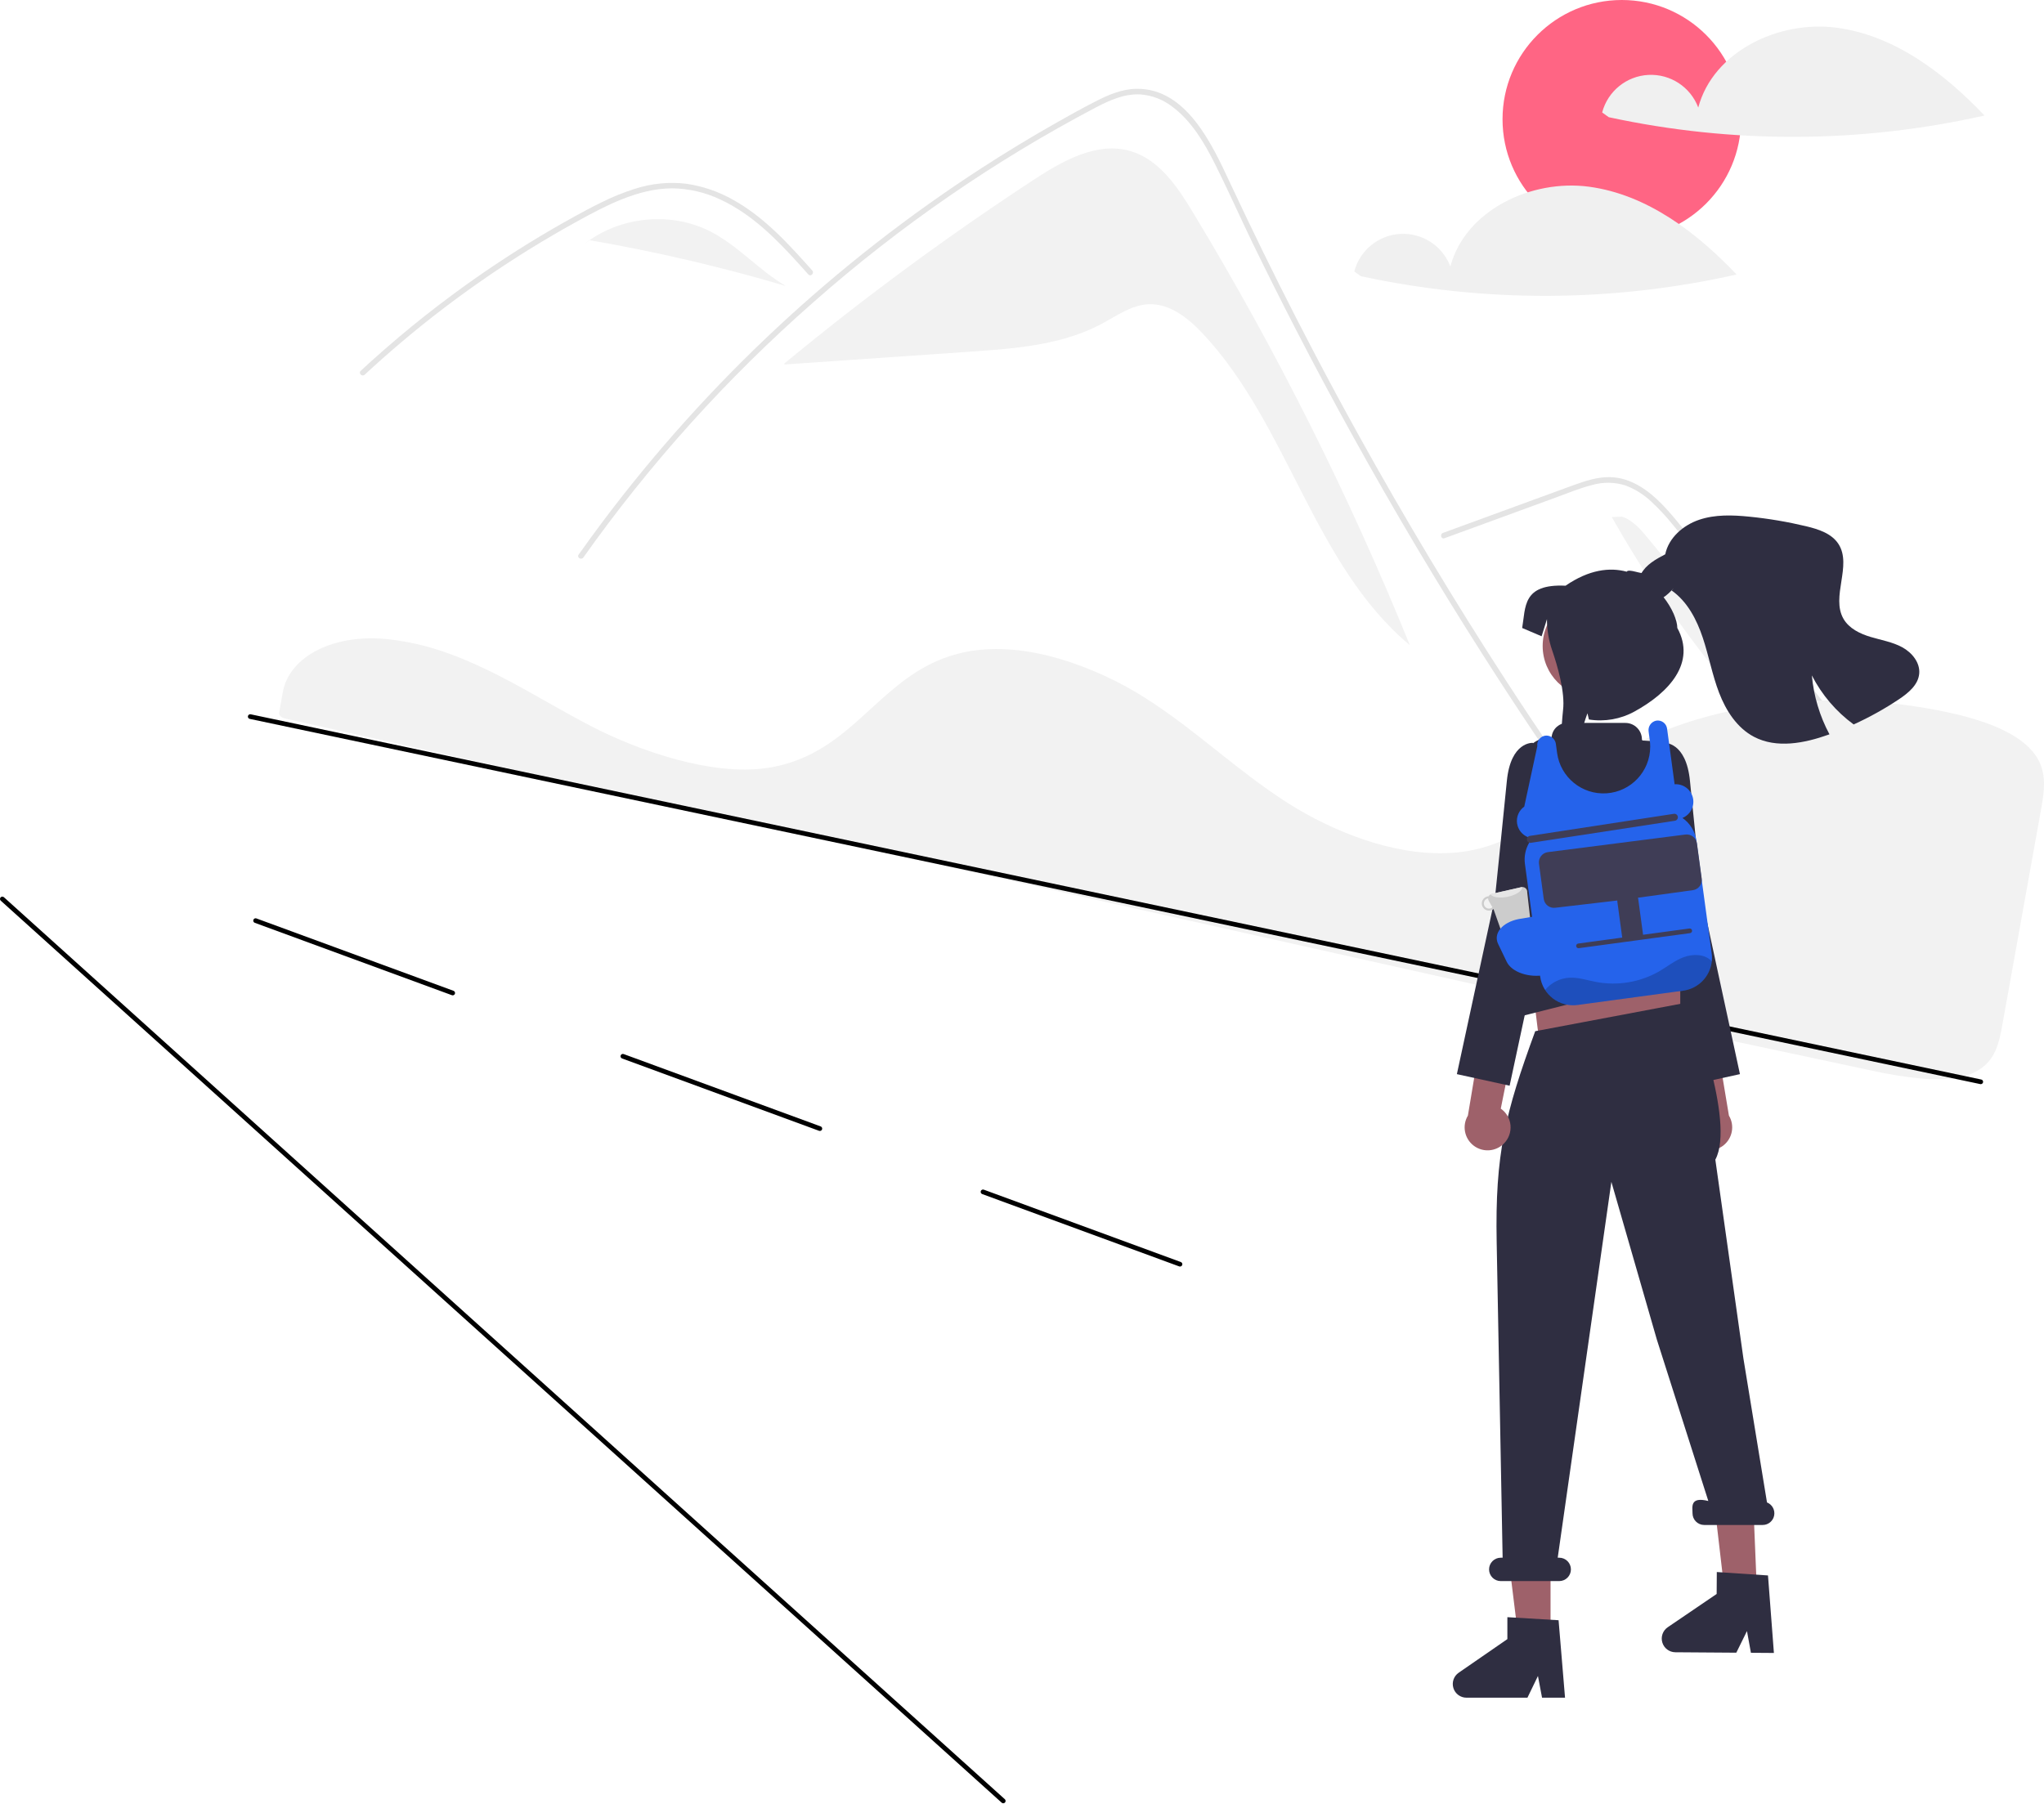
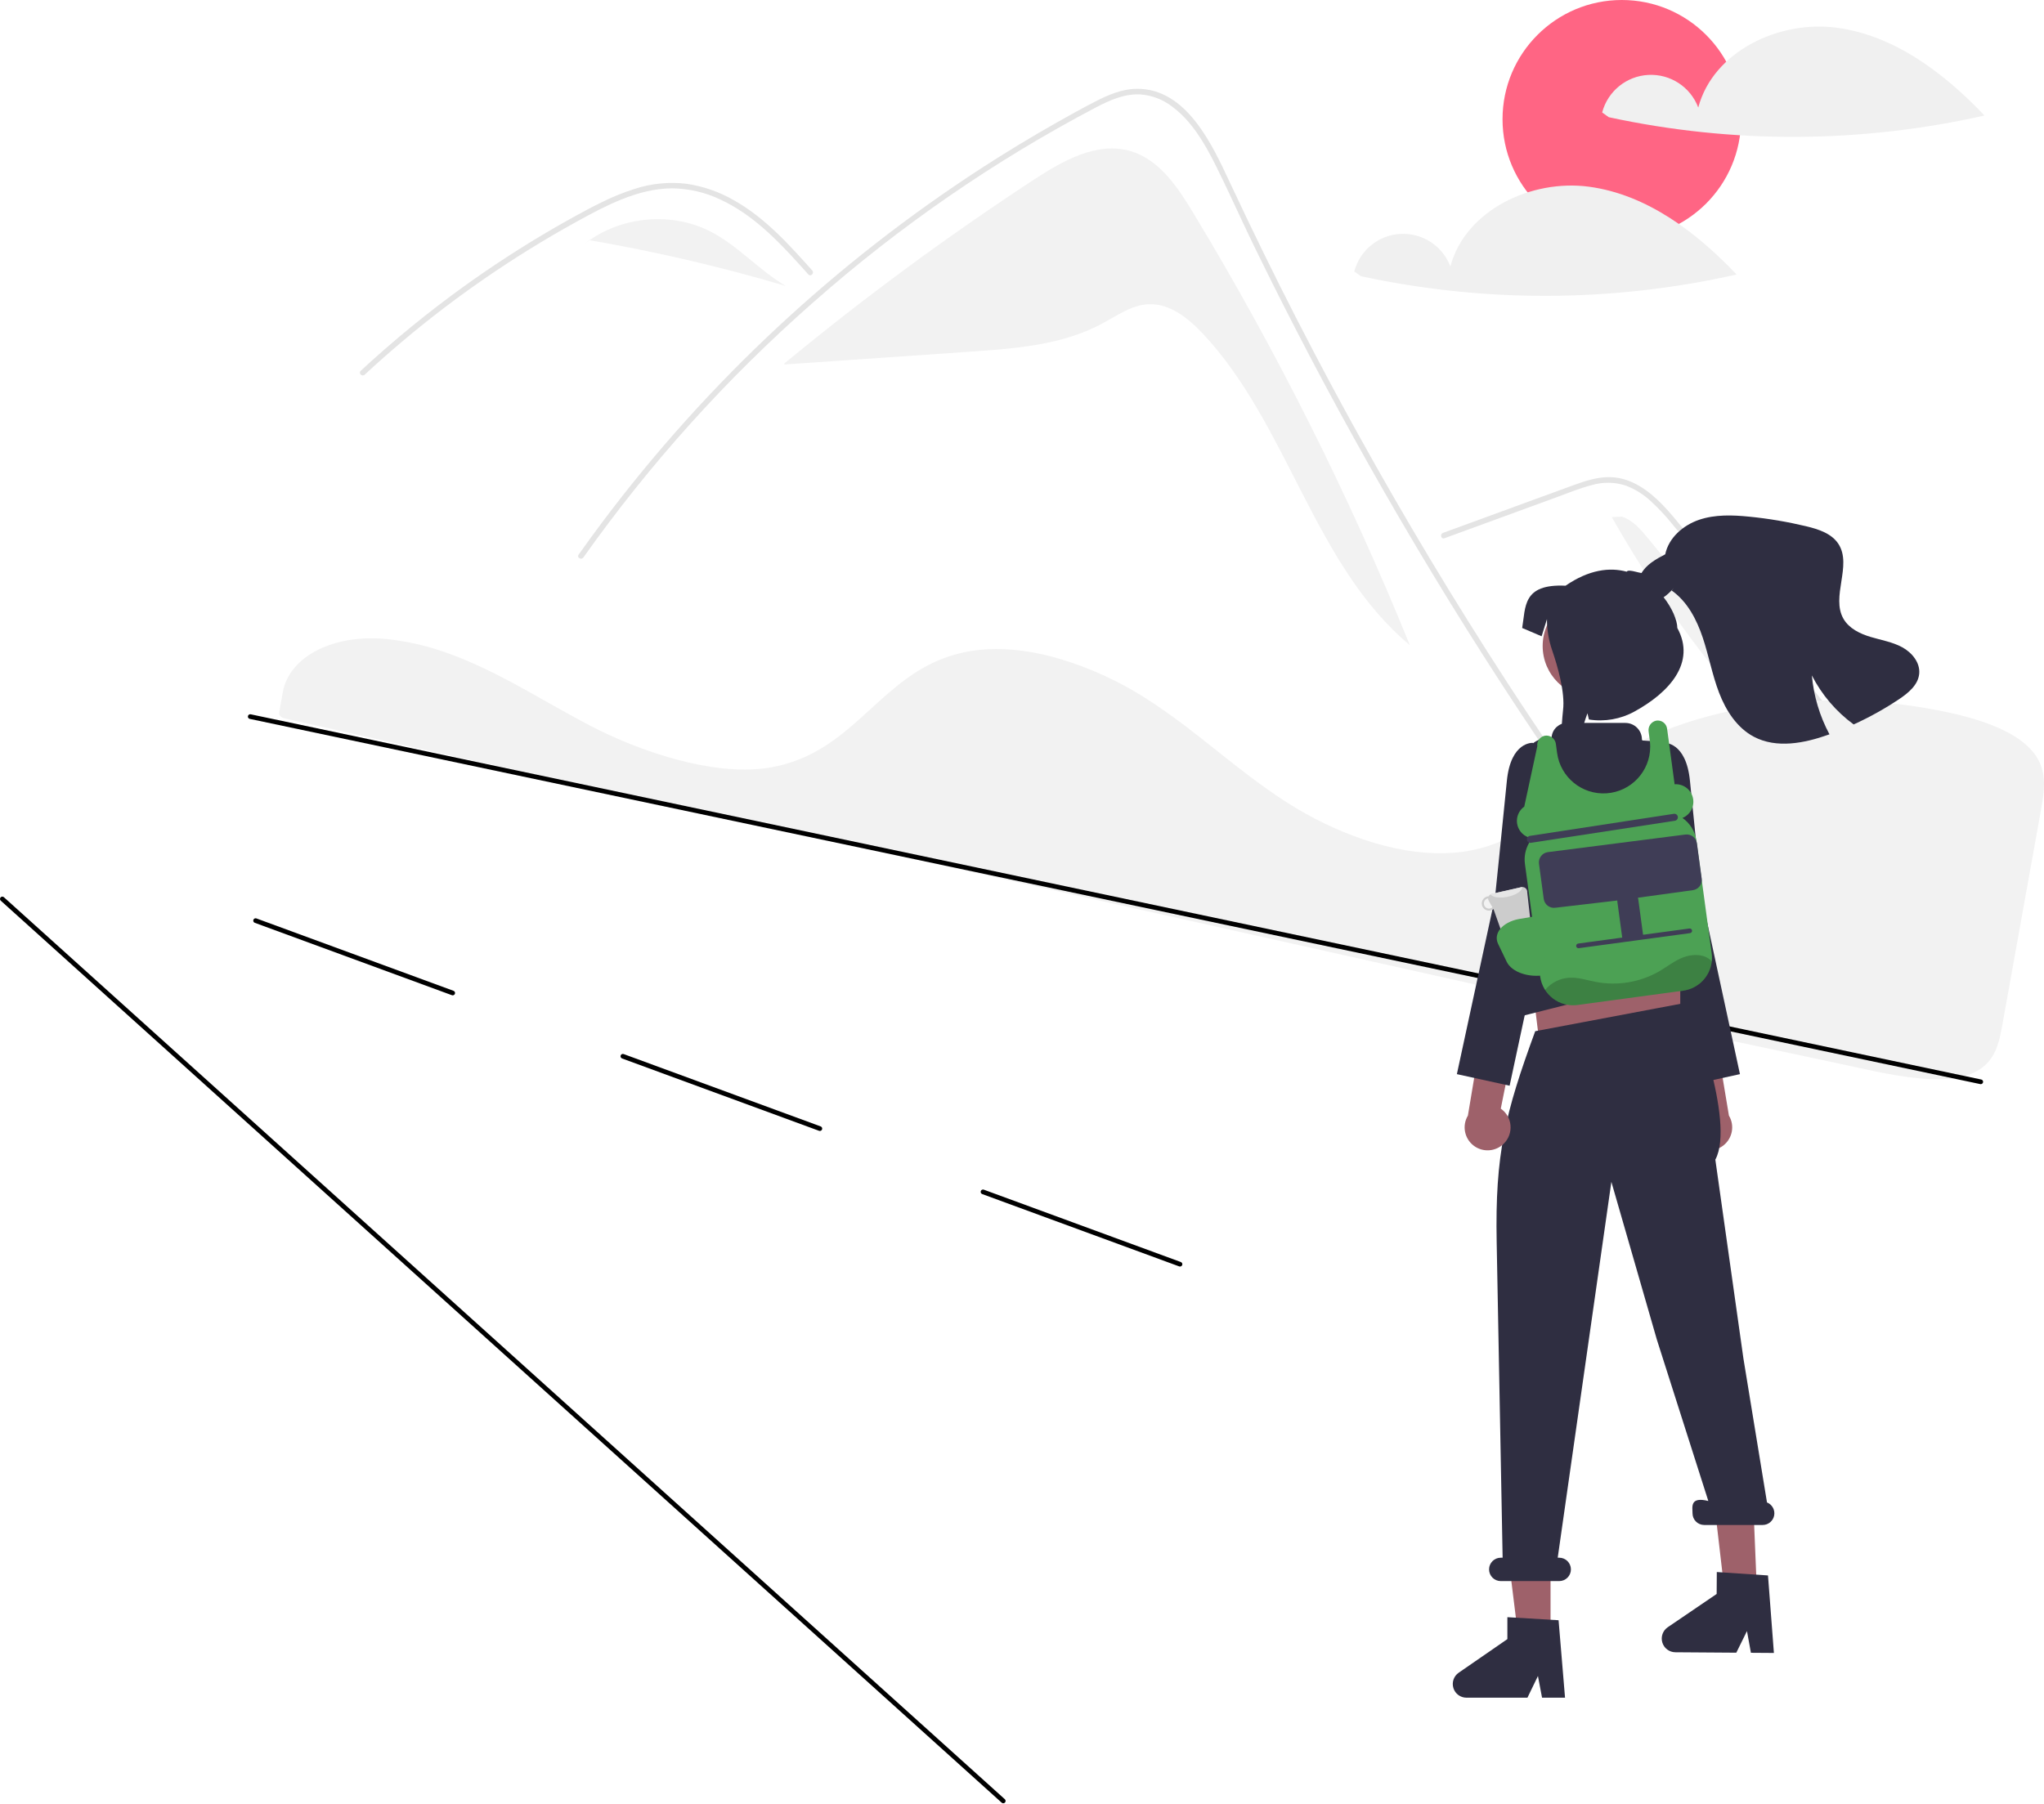
- <svg xmlns="http://www.w3.org/2000/svg" data-name="Layer 1" width="874.039" height="771.292" viewBox="0 0 874.039 771.292">
+ <svg xmlns="http://www.w3.org/2000/svg" width="874.039" height="771.292" viewBox="0 0 874.039 771.292" data-src="https://cdn.undraw.co/illustrations/exploring_fzmr.svg" role="img" artist="Katerina Limpitsouni" source="https://undraw.co/">
  <path d="M673.062,155.137c-6.611-10.934-14.444-22.608-26.712-26.178-14.207-4.135-28.802,4.079-41.181,12.184a1200.013,1200.013,0,0,0-106.794,78.684l.037.424q39.846-2.748,79.691-5.496c19.192-1.324,39.044-2.83,56.005-11.909,6.436-3.445,12.71-8.047,20.003-8.368,9.061-.398,16.962,5.93,23.17,12.541,36.727,39.109,47.355,98.916,88.558,133.276A1307.621,1307.621,0,0,0,673.062,155.137Z" transform="translate(-162.9803 -64.354)" fill="#f2f2f2" />
  <path d="M898.816,486.852c-4.061-5.128-5.721-6.33-9.727-11.505Q840.159,412.063,797.108,344.504q-29.241-45.883-55.583-93.529-12.541-22.651-24.394-45.658-9.198-17.839-17.985-35.891c-1.675-3.437-3.303-6.891-4.923-10.352-3.817-8.139-7.563-16.318-11.585-24.346-4.583-9.151-10.162-18.744-18.578-24.891a25.346,25.346,0,0,0-13.204-5.081c-6.851-.443-13.173,2.386-19.115,5.476a615.324,615.324,0,0,0-120.996,83.438A629.917,629.917,0,0,0,412.444,302.789c-.869,1.241-2.924.055-2.047-1.193q5.18-7.325,10.565-14.492A633.399,633.399,0,0,1,582.67,136.269q15.73-10.194,32.051-19.431c5.484-3.106,10.992-6.171,16.594-9.048,5.492-2.821,11.324-5.358,17.598-5.452,21.351-.332,32.407,23.848,40,40.119q3.58,7.681,7.246,15.314,13.856,28.981,28.779,57.432,9.21,17.566,18.823,34.927,29.917,54.062,63.596,105.935c29.743,45.808,59.25,86.275,93.134,129.112C901.424,486.362,899.756,488.053,898.816,486.852Z" transform="translate(-162.9803 -64.354)" fill="#e4e4e4" />
  <path d="M508.636,181.73c-1.24-1.383-2.473-2.766-3.722-4.149-9.846-10.889-20.411-21.652-33.931-27.894a49.228,49.228,0,0,0-20.624-4.781c-7.38.024-14.595,1.96-21.414,4.67-3.224,1.288-6.377,2.75-9.482,4.307-3.548,1.786-7.033,3.69-10.502,5.61q-9.767,5.405-19.281,11.284-18.93,11.699-36.674,25.184-9.198,6.993-18.017,14.445-8.202,6.922-16.073,14.216c-1.122,1.035-2.797-.64-1.675-1.675,1.383-1.288,2.782-2.568,4.18-3.832q5.927-5.358,12.043-10.51,11.153-9.411,22.884-18.096,18.242-13.513,37.74-25.192,9.743-5.832,19.755-11.174c2.015-1.075,4.054-2.126,6.116-3.121a97.502,97.502,0,0,1,14.54-5.919,51.724,51.724,0,0,1,21.96-2.157,57.173,57.173,0,0,1,20.261,7.009c13.275,7.42,23.572,18.894,33.591,30.091C511.323,181.184,509.655,182.867,508.636,181.73Z" transform="translate(-162.9803 -64.354)" fill="#e4e4e4" />
  <path d="M780.643,294.569l31.811-11.635L828.249,277.157c5.144-1.881,10.276-4.023,15.593-5.37a24.6,24.6,0,0,1,14.114.18,32.529,32.529,0,0,1,11.008,6.824,89.337,89.337,0,0,1,9.029,9.642c3.439,4.133,6.827,8.308,10.23,12.47q21.068,25.765,41.86,51.755,20.792,25.989,41.306,52.198,20.564,26.274,40.845,52.767,2.484,3.246,4.965,6.494c.914,1.196,2.973.017,2.047-1.196q-20.431-26.76-41.147-53.3-20.767-26.604-41.82-52.982-21.053-26.378-42.391-52.527-5.316-6.515-10.649-13.015c-2.999-3.655-5.965-7.35-9.254-10.753-6.039-6.245-13.583-11.764-22.614-11.914-5.31-.088-10.448,1.597-15.381,3.381-5.318,1.924-10.624,3.884-15.935,5.826l-32.034,11.716-8.008,2.929c-1.421.52-.807,2.812.63,2.286Z" transform="translate(-162.9803 -64.354)" fill="#e4e4e4" />
  <path d="M466.796,163.388c-16.166-8.308-36.868-6.681-51.723,3.699a737.726,737.726,0,0,1,83.932,19.589C487.555,179.967,478.599,169.455,466.796,163.388Z" transform="translate(-162.9803 -64.354)" fill="#f2f2f2" />
  <path d="M414.914,167.059l-3.112,2.53c1.053-.885,2.147-1.715,3.271-2.501C415.02,167.078,414.967,167.068,414.914,167.059Z" transform="translate(-162.9803 -64.354)" fill="#f2f2f2" />
  <path d="M867.766,294.685c-3.131-3.812-6.517-7.803-11.201-9.351l-4.373.172A496.015,496.015,0,0,0,984.306,436.543Q926.036,365.614,867.766,294.685Z" transform="translate(-162.9803 -64.354)" fill="#f2f2f2" />
  <path d="M667.565,606.081a.992.992,0,0,1-.345-.062l-84.261-30.953a1.0 1,0,0,1,.689-1.877L667.91,604.142a1.0 1,0,0,1-.345,1.938Z" transform="translate(-162.9803 -64.354)" />
  <path d="M513.565,548.081a.992.992,0,0,1-.345-.062l-84.261-30.953a1.0 1,0,0,1,.689-1.877L513.91,546.142a1.0 1,0,0,1-.345,1.938Z" transform="translate(-162.9803 -64.354)" />
  <path d="M356.565,490.081a.992.992,0,0,1-.345-.062l-84.261-30.953a1.0 1,0,1,1,.689-1.877L356.91,488.142a1.0 1,0,0,1-.345,1.938Z" transform="translate(-162.9803 -64.354)" />
  <path d="M340.778,339.738c-3.513-.785-7.07-1.405-10.583-1.837l-.511-.063c-23.321-2.777-43.01,6.958-45.796,22.645l-.495,2.838c-.309,1.795-.643,3.725-1.04,5.86-.192,1.054.867,2.132,2.407,2.476L845.649,497.037c39.607,8.564,79.087,17.024,117.337,25.144a177.652,177.652,0,0,0,21.711,3.511c10.927.926,18.927-.293,24.46-3.725l.001 0c6.877-4.253,8.607-11.157,10.019-19.078,2.846-15.997,5.877-32.793,8.897-49.538,2.661-14.758,5.316-29.477,7.832-43.574,1.478-8.369,2.281-15.869-2.879-22.891-5.596-7.598-17.581-13.494-35.623-17.527-.218-.049-.434-.097-.655-.145-56.592-12.407-117.619-2.55-151.854,24.53-3.942,3.118-7.734,6.553-11.401,9.875a158.915,158.915,0,0,1-17.302,14.232,66.95,66.95,0,0,1-10.666,5.986c-.257.125-.548.255-.851.372-.705.318-1.433.613-2.135.865a62.042,62.042,0,0,1-12.655,3.397l-.431.065c-.326.056-.678.107-1.027.147a68.206,68.206,0,0,1-7.479.589c-10.812.309-22.585-1.669-34.991-5.882a151.752,151.752,0,0,1-32.578-15.751c-10.814-6.914-20.639-14.717-30.141-22.263-4.173-3.316-8.49-6.743-12.828-10.046-.815-.622-1.618-1.23-2.434-1.842-5.313-3.969-10.177-7.354-14.871-10.348a146.281,146.281,0,0,0-37.143-17.035c-13.864-4.03-26.63-5.128-37.931-3.275a60.649,60.649,0,0,0-9.253,2.27c-13.923,4.597-23.917,13.74-33.581,22.583-12.021,10.999-24.453,22.373-44.611,25.204-23.263,3.273-53.836-7.081-74.693-17.866-6.557-3.391-13.045-7.056-19.318-10.601q-3.801-2.148-7.611-4.28c-4.993-2.785-9.099-4.982-12.918-6.915l-1.208-.614c-.673-.337-1.346-.675-2.034-1.007-4.55-2.238-8.825-4.154-13.075-5.86l-1.004-.409c-2.021-.785-3.918-1.486-5.788-2.137l-.747-.259A109.236,109.236,0,0,0,340.778,339.738Z" transform="translate(-162.9803 -64.354)" fill="#f2f2f2" />
  <path d="M1009.981,528.062a1.009,1.009,0,0,1-.208-.021l-740-156.208a1,1,0,0,1,.413-1.957l740,156.208a1,1,0,0,1-.206,1.979Z" transform="translate(-162.9803 -64.354)" />
  <circle cx="693.5" cy="51" r="51" fill="#ff6584" />
  <path d="M948.516,76.224c-24.717-3.341-52.935,10.019-59.341,34.124a21.597,21.597,0,0,0-41.093,2.109l2.83,2.027a372.275,372.275,0,0,0,160.659-.726C994.377,95.688,973.233,79.565,948.516,76.224Z" transform="translate(-162.9803 -64.354)" fill="#f0f0f0" />
  <path d="M842.516,144.224c-24.717-3.341-52.935,10.019-59.341,34.124a21.597,21.597,0,0,0-41.093,2.109l2.83,2.027a372.275,372.275,0,0,0,160.659-.726C888.377,163.688,867.233,147.565,842.516,144.224Z" transform="translate(-162.9803 -64.354)" fill="#f0f0f0" />
  <path d="M886.872,553.437a9.76,9.76,0,0,1,1.357-14.904L872.689,461.346l17.161,5.51,12.439,74.659A9.813,9.813,0,0,1,886.872,553.437Z" transform="translate(-162.9803 -64.354)" fill="#9e616a" />
  <path d="M863.926,390.13l10.648-8.037s9.393-.665,11.056,16.274,5.079,49.95,5.079,49.95l16.293,75.463-22.554,4.95-17.451-81.438-10.469-24.184Z" transform="translate(-162.9803 -64.354)" fill="#2f2e41" />
  <polygon points="718.5 449 658.5 448 653.5 407 718.5 407 718.5 449" fill="#9e616a" />
  <polygon points="663.032 699.832 649.181 699.831 642.591 646.404 663.034 646.405 663.032 699.832" fill="#9e616a" />
  <polygon points="751.276 680.645 737.425 680.548 731.21 627.076 749.225 631.209 751.276 680.645" fill="#9e616a" />
  <polygon points="707.954 371.691 711.092 379.851 710.465 388.011 649.04 409.286 652.088 373.574 658.993 365.414 707.954 371.691" fill="#ffb6b6" />
  <circle cx="681.602" cy="276.32" r="21.938" fill="#9e616a" />
  <path d="M832.208,790.486h-9.829l-1.754-9.279-4.493,9.279H790.064a5.86,5.86,0,0,1-3.33-10.682l20.817-14.377v-9.381l21.896,1.307Z" transform="translate(-162.9803 -64.354)" fill="#2f2e41" />
  <path d="M921.523,771.351l-9.828-.069-1.689-9.292-4.558,9.248-26.067-.182a5.86,5.86,0,0,1-3.255-10.705l20.917-14.231.066-9.381,21.886,1.46Z" transform="translate(-162.9803 -64.354)" fill="#2f2e41" />
  <path d="M918.566,706.973l-10.086-61.619-12-85c8.788-16.32-11-67-11-67l-2.793.134L819.467,505.415l.014-.061c-12.931,35.268-17.215,52.691-16.506,90.248l2.547,135.01h-.799a5,5,0,0,0,0,10h25a5,5,0,0,0,0-10h-.645l22.947-160.757L871.48,637.354l22,69c-8-2-6.758,2.634-6.758,5.258a5,5,0,0,0,5,5h25a4.995,4.995,0,0,0,1.844-9.639Z" transform="translate(-162.9803 -64.354)" fill="#2f2e41" />
  <path d="M890.403,495.979l-2-20a3.987,3.987,0,0,0-3.605-2.995c-.833-9.527-4.339-50.629-4.549-52.421l-.008-.076-1.594-34.058a5.037,5.037,0,0,0-4.703-4.79l-8.421-.55a.446.446,0,0,1-.431-.445,7.081,7.081,0,0,0-7.081-7.081H833.08a6.63,6.63,0,0,0-6.576,5.804.44.44,0,0,1-.448.396l-.003-0a11.845,11.845,0,0,0-11.915,9.824c-3.408,19.831-10.239,64.84-6.862,89.862,1.176,8.711-1.359,1.812-1.803,9.1a5.365,5.365,0,0,0,1.336,3.89c-2.058.598-2.856,2.821-2.328,4.916l-.438-.108a4,4,0,0,0,4.856,2.901L885.502,480.836C887.644,480.296,890.943,498.121,890.403,495.979Z" transform="translate(-162.9803 -64.354)" fill="#2f2e41" />
  <path d="M806.089,553.437a9.76,9.76,0,0,0-1.357-14.904l15.54-77.187-17.161,5.51-12.439,74.659A9.813,9.813,0,0,0,806.089,553.437Z" transform="translate(-162.9803 -64.354)" fill="#9e616a" />
  <path d="M829.034,390.13l-10.648-8.037s-9.393-.665-11.056,16.274-5.079,49.95-5.079,49.95l-16.293,75.463,22.554,4.95,17.451-81.438,10.469-24.184Z" transform="translate(-162.9803 -64.354)" fill="#2f2e41" />
  <path d="M868.076,321.166c4.087,1.217,7.9-2.202,10.745-5.441l-1.011,1.2c6.692,4.713,10.693,12.39,13.289,20.161,2.596,7.763,4.044,15.894,6.975,23.546,2.93,7.643,7.66,15.037,14.9,18.85,9.699,5.107,21.583,2.785,31.9-.9.137-.051.266-.094.403-.146a65.737,65.737,0,0,1-7.523-25.191,59.771,59.771,0,0,0,17.873,20.967,137.213,137.213,0,0,0,19.381-10.779c3.984-2.665,8.183-6.109,8.645-10.882.471-4.738-3.067-9.065-7.24-11.344-4.173-2.279-8.971-3.05-13.529-4.421-4.55-1.362-9.194-3.599-11.584-7.711-5.509-9.459,3.761-22.8-2.151-32.02-2.913-4.533-8.568-6.349-13.812-7.609a182.606,182.606,0,0,0-24.317-4.104c-7.189-.72-14.617-.985-21.455,1.328-6.838,2.313-13.041,7.686-14.506,14.763-3.993,2.099-8.217,4.421-10.359,8.405C862.558,313.815,863.749,319.881,868.076,321.166Z" transform="translate(-162.9803 -64.354)" fill="#2f2e41" />
  <path d="M874.177,319.572c3.914,4.903,6.044,10.205,6.044,13.38,8.13,14.859-3.496,27.623-18.356,35.753a30.443,30.443,0,0,1-19.45,3.391l-.622-2.654-.842,2.39s-9.675,31.954-12.866,33.828c1.211-5.687,2.598-32.017,3.272-37.567.933-7.554-2.32-18.799-4.667-25.638a40.366,40.366,0,0,1-2.21-13.1v-.195l-2.285,7.34-8.319-3.549c1.548-8.878,0-18.956,18.556-18.082,10.036-6.902,18.873-7.953,26.133-5.996.937-1.448,6.339,1.264,7.9.502" transform="translate(-162.9803 -64.354)" fill="#2f2e41" />
-   <path d="M894.95,475.58a14.211,14.211,0,0,1-12.22,12.5l-45.17,6.12a14.224,14.224,0,0,1-15.99-12.18l-6.51-48.14a14.175,14.175,0,0,1,1.8-9.04l-.31-2.34a7.49,7.49,0,0,1-1.78-13.14l5.58-25.85a4.007,4.007,0,0,1,3.82-4.54,4.113,4.113,0,0,1,4.13,3.63l.51,3.8a20.001,20.001,0,0,0,39.82-2.66,20.672,20.672,0,0,0-.18-2.71l-.5-3.74a4.15,4.15,0,0,1,3.18-4.69,3.999,3.999,0,0,1,4.71,3.4l3.23,23.8a7.492,7.492,0,0,1,3.35,14.41,14.165,14.165,0,0,1,5.97,9.74l6.52,48.15A14,14,0,0,1,894.95,475.58Z" transform="translate(-162.9803 -64.354)" fill="#2563eb" />
+   <path d="M894.95,475.58a14.211,14.211,0,0,1-12.22,12.5l-45.17,6.12a14.224,14.224,0,0,1-15.99-12.18l-6.51-48.14a14.175,14.175,0,0,1,1.8-9.04l-.31-2.34a7.49,7.49,0,0,1-1.78-13.14l5.58-25.85a4.007,4.007,0,0,1,3.82-4.54,4.113,4.113,0,0,1,4.13,3.63l.51,3.8a20.001,20.001,0,0,0,39.82-2.66,20.672,20.672,0,0,0-.18-2.71l-.5-3.74a4.15,4.15,0,0,1,3.18-4.69,3.999,3.999,0,0,1,4.71,3.4l3.23,23.8a7.492,7.492,0,0,1,3.35,14.41,14.165,14.165,0,0,1,5.97,9.74l6.52,48.15A14,14,0,0,1,894.95,475.58Z" transform="translate(-162.9803 -64.354)" fill="#4ca154" />
  <path d="M815.906,423.559a1.502,1.502,0,0,1,1.285-1.688l61.566-9.437a1.5,1.5,0,1,1,.402,2.973l-61.566,9.437A1.502,1.502,0,0,1,815.906,423.559Z" transform="translate(-162.9803 -64.354)" fill="#3f3d56" />
  <path d="M823.101,448.829l-2.035-15.036a4.413,4.413,0,0,1,3.782-4.965l58.801-7.522a4.413,4.413,0,0,1,4.965,3.782l2.035,15.036a4.413,4.413,0,0,1-3.782,4.965L863.381,448.32a4.413,4.413,0,0,1,.117.489l2.079,15.36,19.819-2.682a1,1,0,1,1,.268,1.982l-19.819,2.682-8.919,1.207L838.098,469.906a1,1,0,0,1-.268-1.982l18.828-2.548-2.079-15.36a4.414,4.414,0,0,1-.017-.502l-26.496,3.097A4.413,4.413,0,0,1,823.101,448.829Z" transform="translate(-162.9803 -64.354)" fill="#3f3d56" />
  <path d="M591.98,835.646a.998.998,0,0,1-.669-.257l-428-385.792a1,1,0,0,1,1.339-1.486l428,385.792a1,1,0,0,1-.67,1.743Z" transform="translate(-162.9803 -64.354)" />
  <path d="M816.03,445.94a2.026,2.026,0,0,0-2.15-2.17,1.864,1.864,0,0,0-.32.04l-12.66,2.86a2.085,2.085,0,0,0-1.34,1.03,2.606,2.606,0,0,0-.55.08,3.076,3.076,0,1,0,1.36,6,3.118,3.118,0,0,0,1.24-.6l4.29,12.08a2.015,2.015,0,0,0,2.21.97l8.23-1.86a2.043,2.043,0,0,0,1.57-1.82Zm-15.85,6.98a2.2,2.2,0,0,1-.98-4.29c.04-.01.08,0,.12-.01a2.071,2.071,0,0,0,.27,1.04L801.16,452.4A2.071,2.071,0,0,1,800.18,452.92Z" transform="translate(-162.9803 -64.354)" fill="#ccc" />
  <path d="M813.88,443.77c.12,1.6-2.62,3.44-6.29,4.17-3.37.69-6.39.21-7.24-1.05a1.919,1.919,0,0,1,.55-.22l12.66-2.86A1.864,1.864,0,0,1,813.88,443.77Z" transform="translate(-162.9803 -64.354)" fill="#e6e6e6" />
-   <path d="M807.264,475.724l-3.675-7.646c-2.153-4.479,1.789-9.245,8.787-10.624L821,456l3.607,25.202-.747.147C816.862,482.727,809.417,480.203,807.264,475.724Z" transform="translate(-162.9803 -64.354)" fill="#2563eb" />
+   <path d="M807.264,475.724l-3.675-7.646c-2.153-4.479,1.789-9.245,8.787-10.624L821,456l3.607,25.202-.747.147C816.862,482.727,809.417,480.203,807.264,475.724Z" transform="translate(-162.9803 -64.354)" fill="#4ca154" />
  <g opacity="0.2">
    <path d="M894.95,475.58a14.211,14.211,0,0,1-12.22,12.5l-45.17,6.12a14.208,14.208,0,0,1-13.87-6.42,14.512,14.512,0,0,1,10.36-5.24c3.88-.2,7.64,1.09,11.44,1.81a39.589,39.589,0,0,0,26.83-4.45c3.53-2.05,6.71-4.67,10.59-6.13,3.88-1.45,8.89-1.4,11.7,1.43A4.033,4.033,0,0,1,894.95,475.58Z" transform="translate(-162.9803 -64.354)" />
  </g>
</svg>
